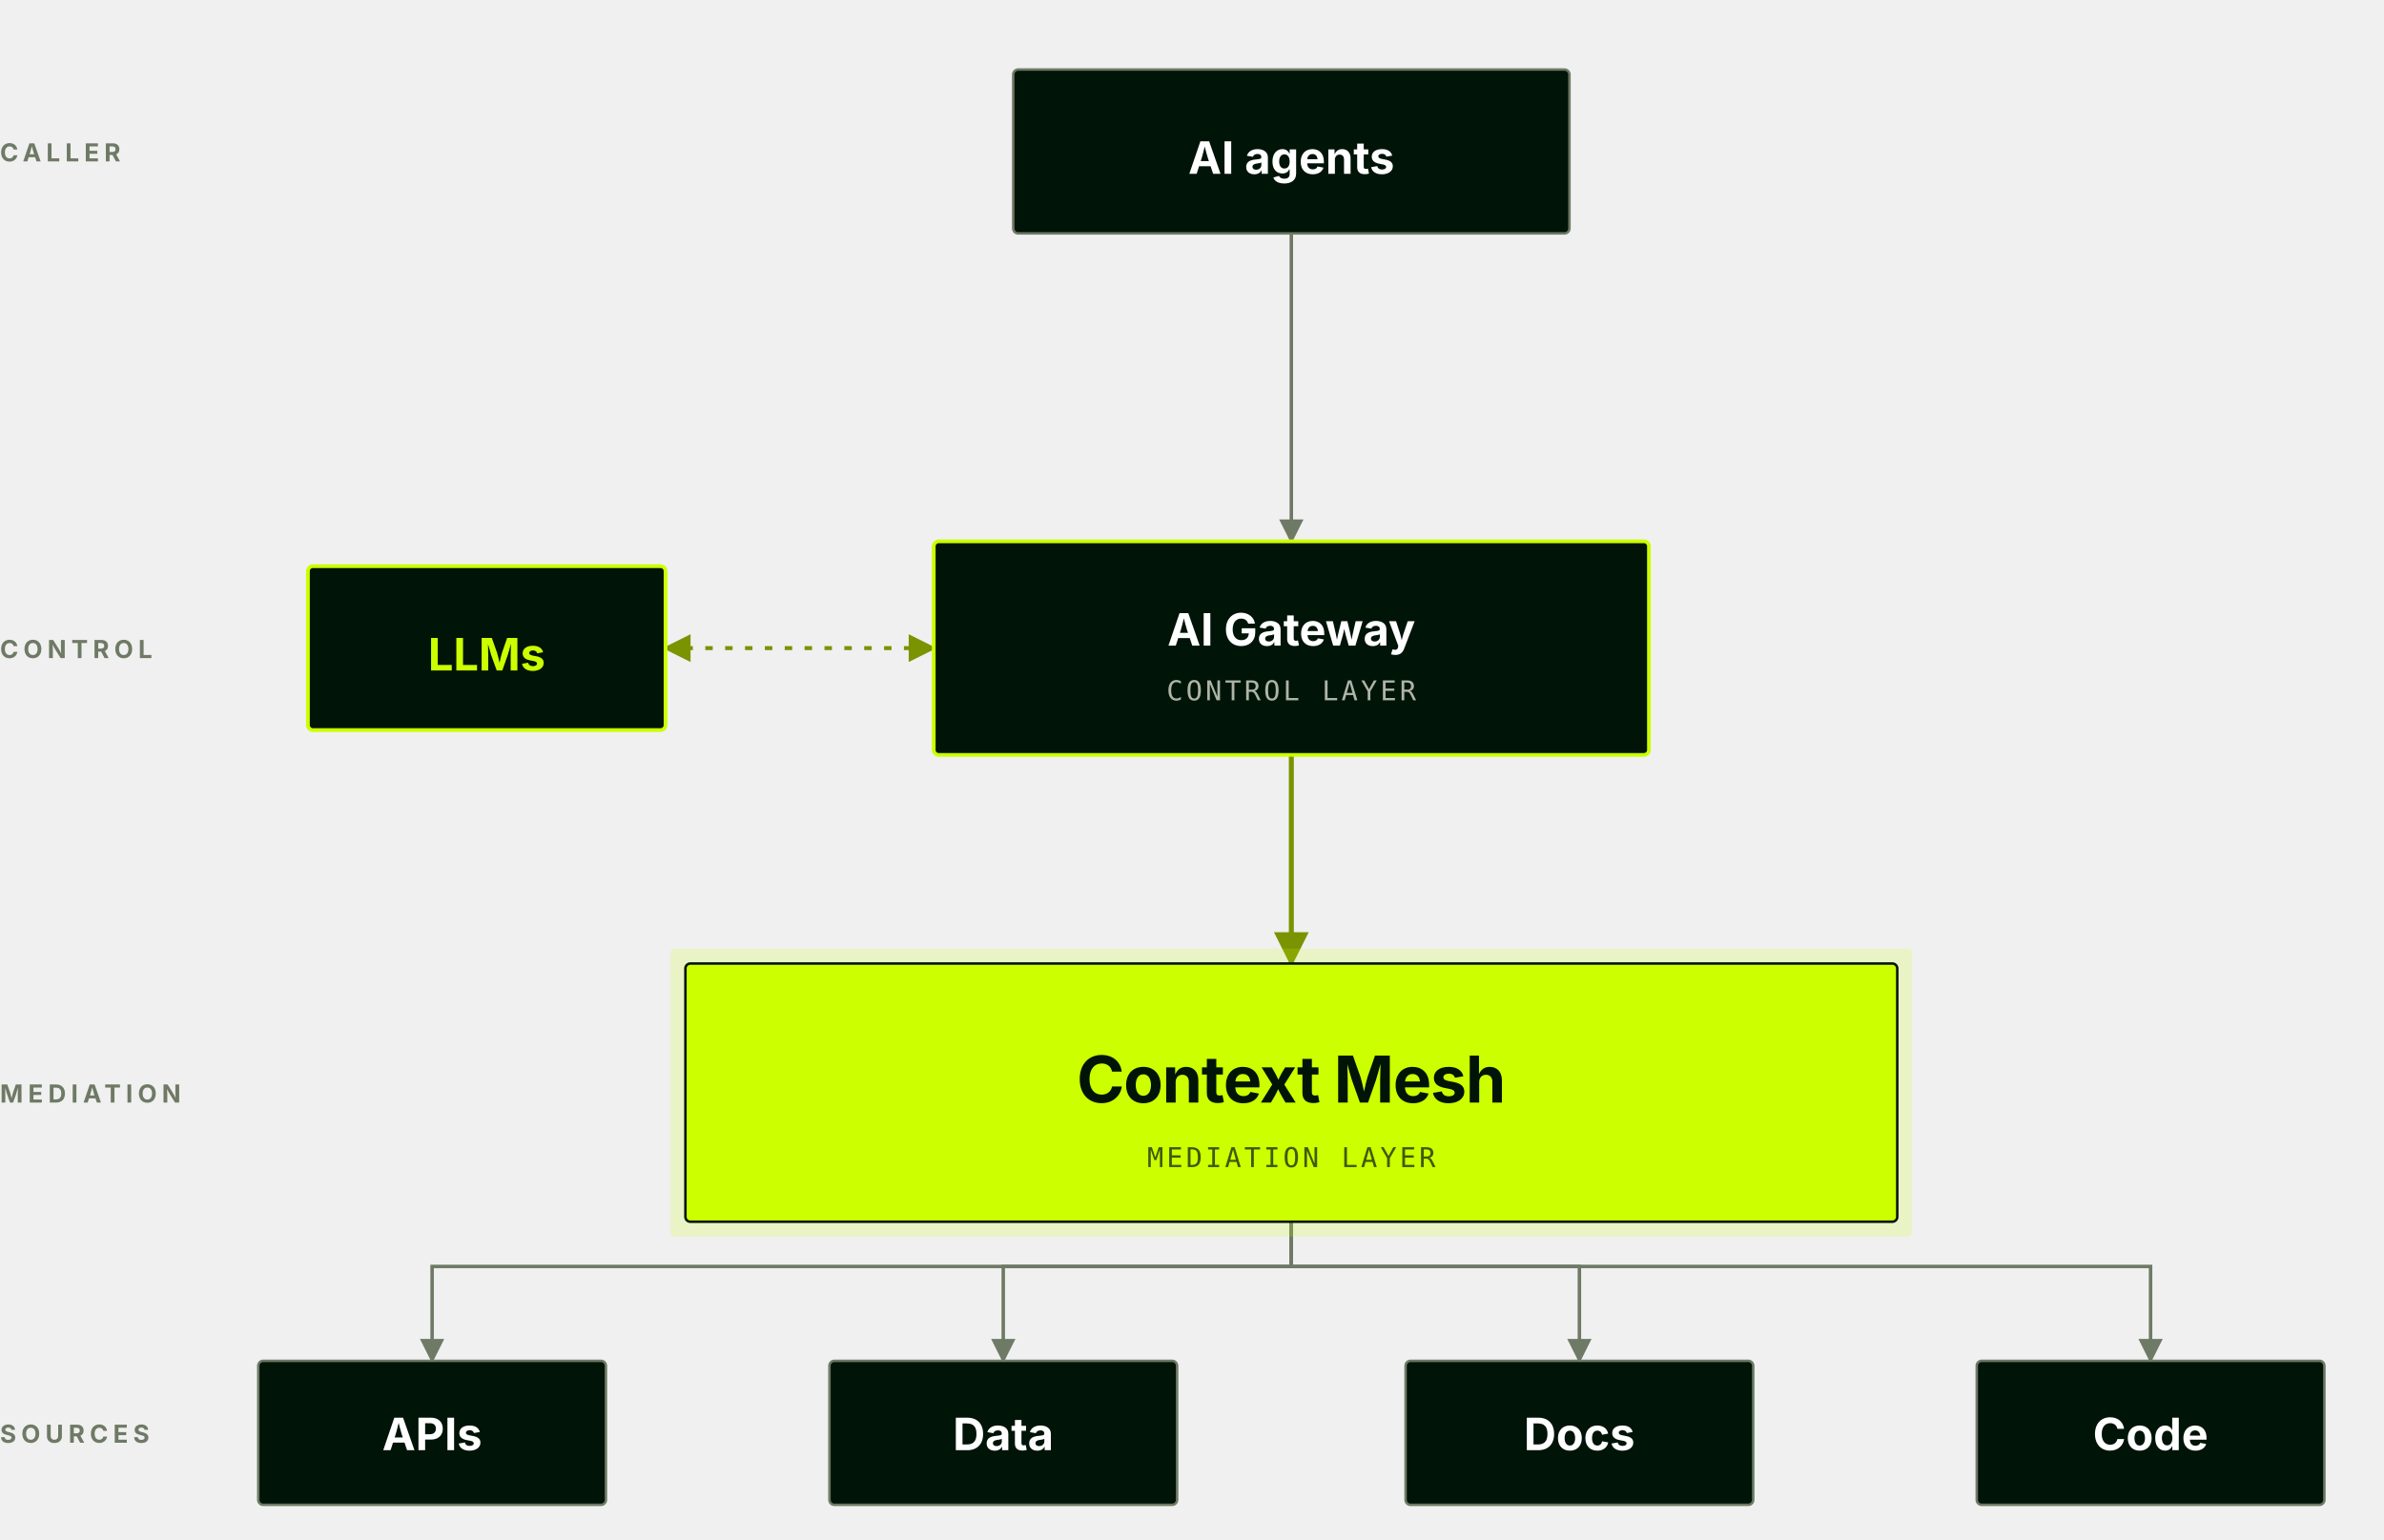
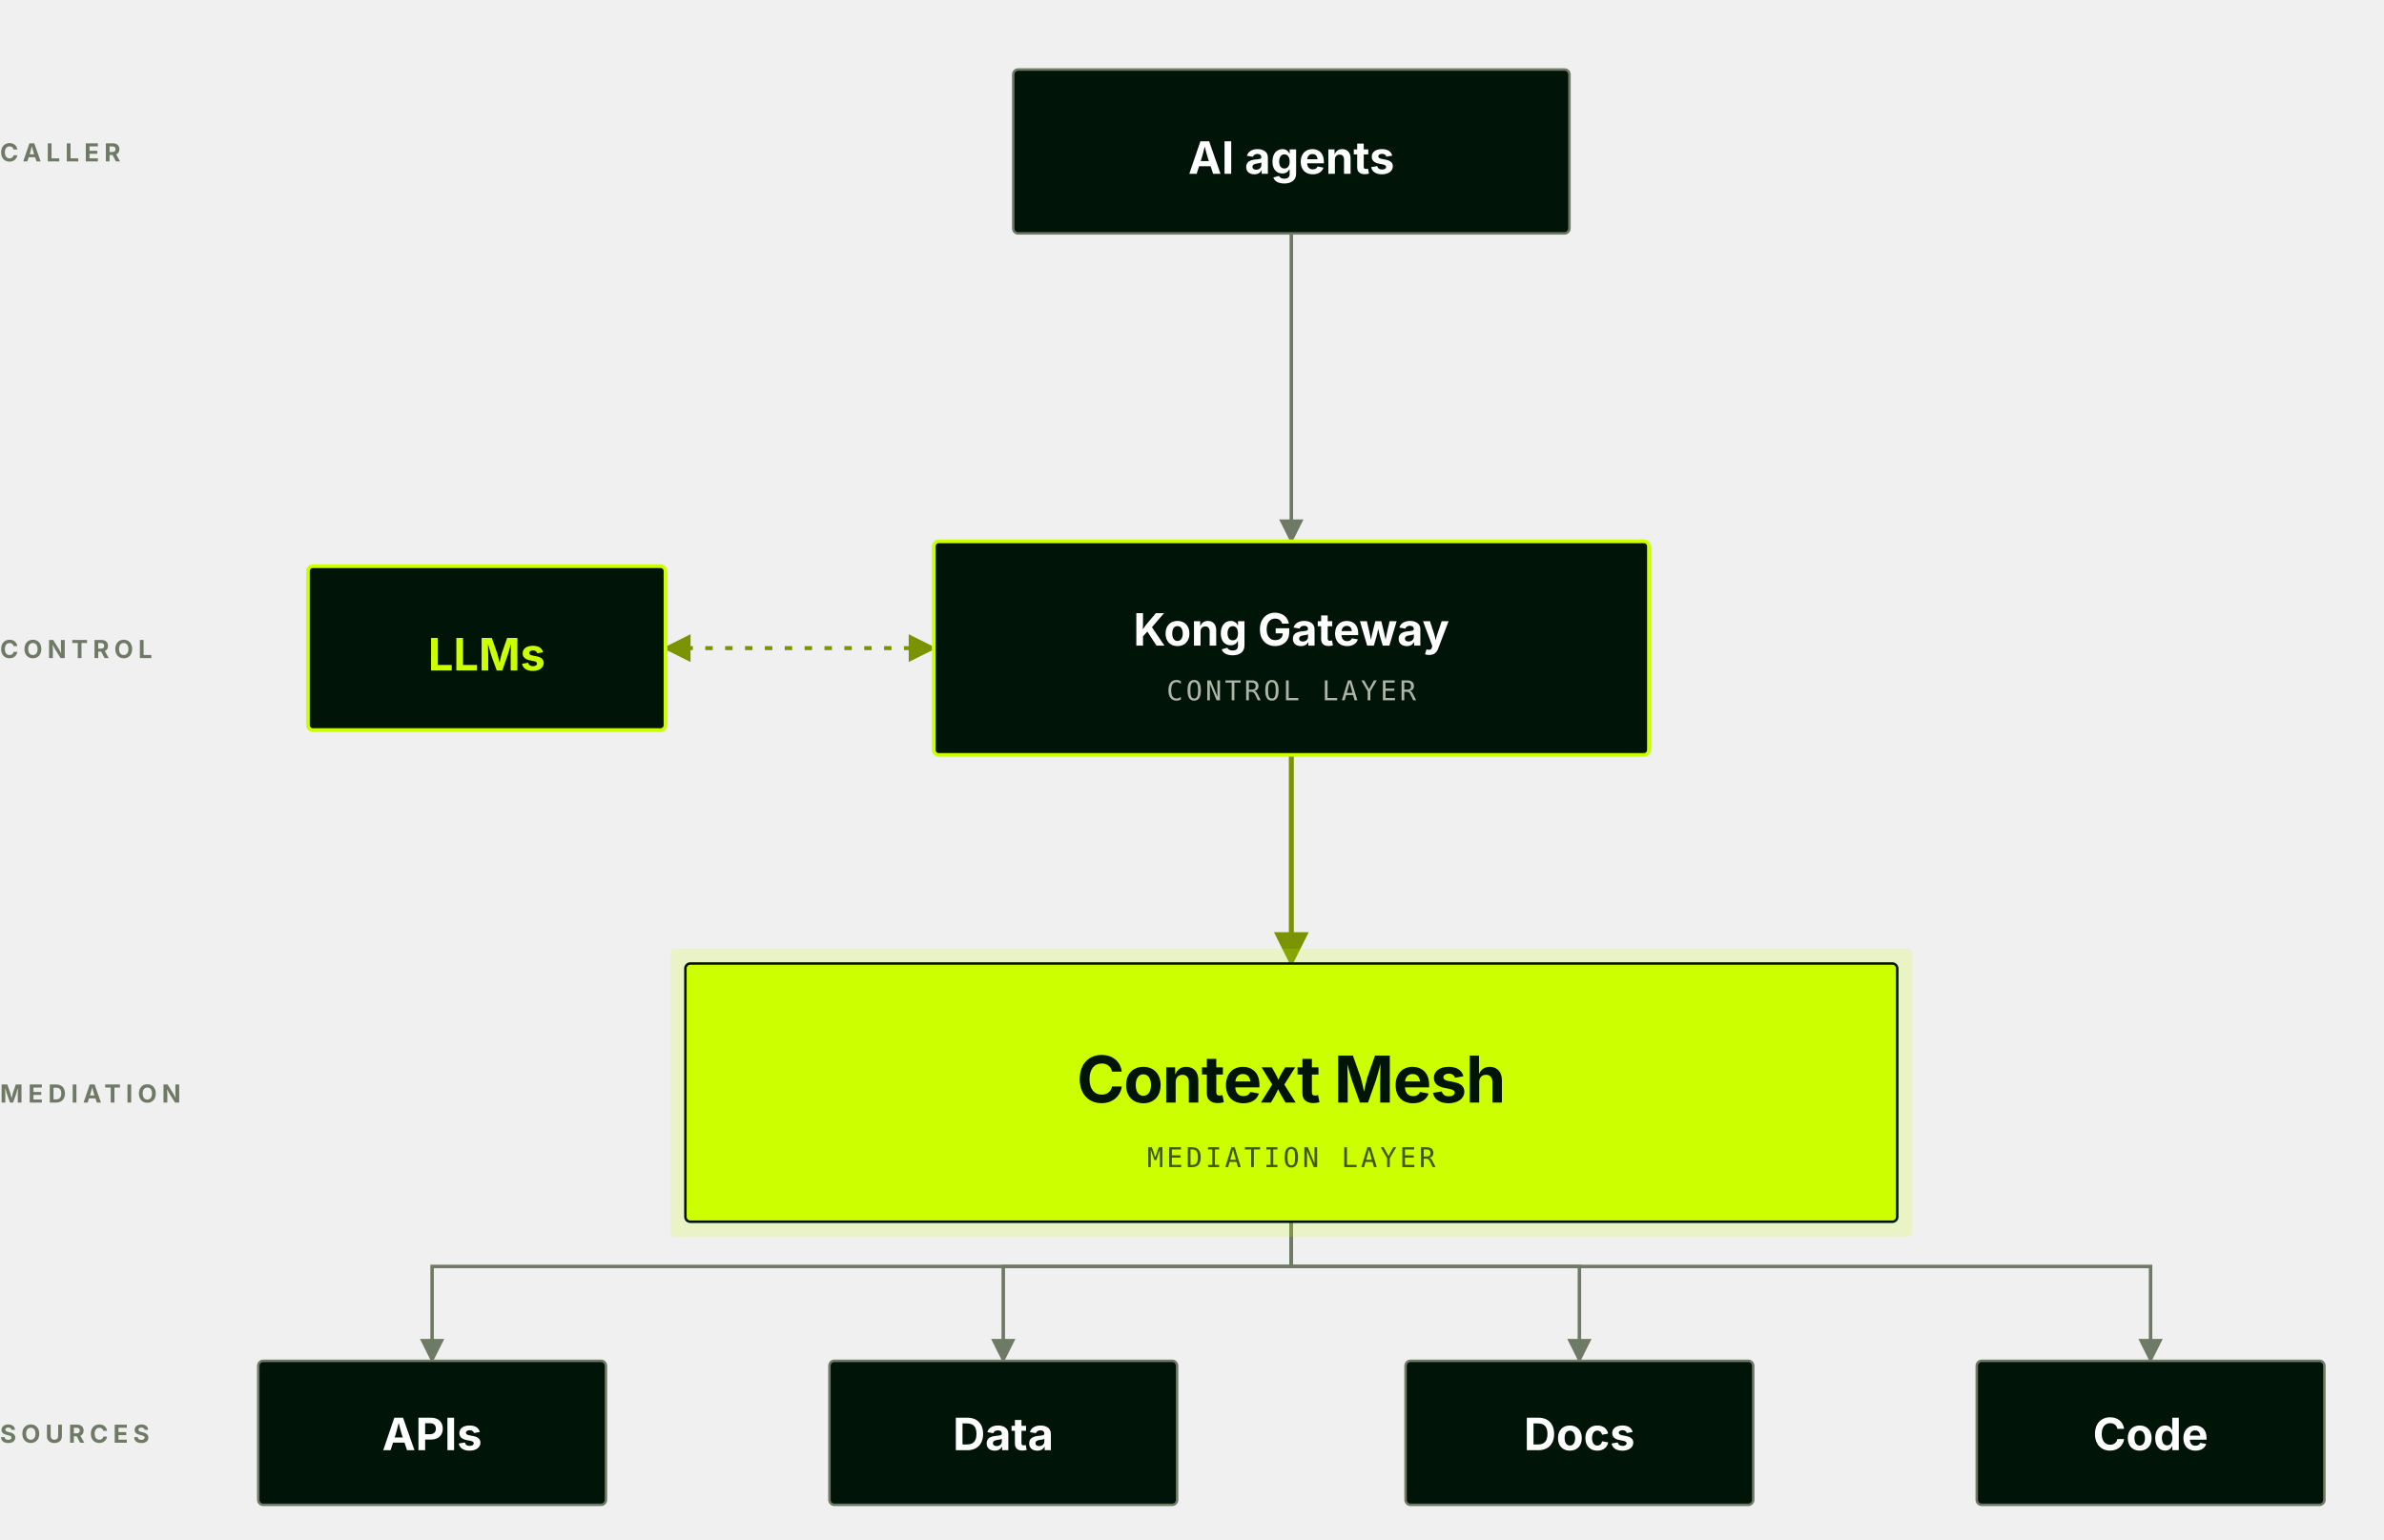
<svg xmlns="http://www.w3.org/2000/svg" viewBox="0 0 960 620" width="960" height="620" font-family="'Funnel Sans', Inter, system-ui, -apple-system, 'Segoe UI', sans-serif" role="img" aria-label="Context Mesh — the mediation layer between agents and enterprise context">
  <defs>
    <marker id="arr" viewBox="0 0 10 10" refX="9" refY="5" markerWidth="7" markerHeight="7" orient="auto-start-reverse">
      <path d="M0,0 L10,5 L0,10 Z" fill="#6E7A65" />
    </marker>
    <marker id="arrLime" viewBox="0 0 10 10" refX="9" refY="5" markerWidth="7" markerHeight="7" orient="auto-start-reverse">
      <path d="M0,0 L10,5 L0,10 Z" fill="#7A9300" />
    </marker>
  </defs>
  <g font-size="10" font-weight="700" letter-spacing="2" fill="#6E7A65" text-anchor="start">
    <text x="0" y="65">CALLER</text>
    <text x="0" y="265">CONTROL</text>
    <text x="0" y="444">MEDIATION</text>
    <text x="0" y="581">SOURCES</text>
  </g>
  <g transform="translate(108, 0)">
    <path d="M 412 94 L 412 218" stroke="#6E7A65" stroke-width="1.4" fill="none" marker-end="url(#arr)" />
    <path d="M 160 261 L 268 261" stroke="#7A9300" stroke-width="1.6" fill="none" stroke-dasharray="3 5" marker-start="url(#arrLime)" marker-end="url(#arrLime)" />
    <path d="M 412 304 L 412 388" stroke="#7A9300" stroke-width="2" fill="none" marker-end="url(#arrLime)" />
    <path d="M 412 492 L 412 510 L 66  510 L 66  548" stroke="#6E7A65" stroke-width="1.4" fill="none" marker-end="url(#arr)" />
    <path d="M 412 492 L 412 510 L 296 510 L 296 548" stroke="#6E7A65" stroke-width="1.4" fill="none" marker-end="url(#arr)" />
    <path d="M 412 492 L 412 510 L 528 510 L 528 548" stroke="#6E7A65" stroke-width="1.4" fill="none" marker-end="url(#arr)" />
    <path d="M 412 492 L 412 510 L 758 510 L 758 548" stroke="#6E7A65" stroke-width="1.4" fill="none" marker-end="url(#arr)" />
    <g transform="translate(300, 28)">
      <rect width="224" height="66" rx="2" ry="2" fill="#001408" stroke="#6E7A65" stroke-width="1" />
      <text x="112" y="42" text-anchor="middle" font-size="18" font-weight="700" fill="#FFFFFF">AI agents</text>
    </g>
    <g transform="translate(16, 228)">
      <rect width="144" height="66" rx="2" ry="2" fill="#001408" stroke="#CCFF00" stroke-width="1.5" />
      <text x="72" y="42" text-anchor="middle" font-size="18" font-weight="700" fill="#CCFF00">LLMs</text>
    </g>
    <g transform="translate(268, 218)">
      <rect width="288" height="86" rx="2" ry="2" fill="#001408" stroke="#CCFF00" stroke-width="1.5" />
-       <text x="144" y="42" text-anchor="middle" font-size="18" font-weight="700" fill="#FFFFFF">AI Gateway</text>
+       <text x="144" y="42" text-anchor="middle" font-size="18" font-weight="700" fill="#FFFFFF">Kong Gateway</text>
      <text x="144" y="64" text-anchor="middle" font-size="11" font-weight="500" letter-spacing="1.2" fill="#AEB5A7" font-family="'Roboto Mono', ui-monospace, Menlo, monospace">CONTROL LAYER</text>
    </g>
    <g transform="translate(168, 388)">
      <rect x="-6" y="-6" width="500" height="116" rx="2" ry="2" fill="#CCFF00" fill-opacity="0.18" />
      <rect width="488" height="104" rx="2" ry="2" fill="#CCFF00" stroke="#001408" stroke-width="1" />
      <text x="244" y="56" text-anchor="middle" font-size="26" font-weight="700" letter-spacing="-0.4" fill="#001408">Context Mesh</text>
      <text x="244" y="82" text-anchor="middle" font-size="11" font-weight="500" letter-spacing="1.2" fill="rgba(0,20,8,0.7)" font-family="'Roboto Mono', ui-monospace, Menlo, monospace">MEDIATION LAYER</text>
    </g>
    <g transform="translate(0, 548)" font-size="18" font-weight="700" fill="#FFFFFF">
      <g transform="translate(-4, 0)">
        <rect width="140" height="58" rx="2" ry="2" fill="#001408" stroke="#6E7A65" stroke-width="1" />
        <text x="70" y="36" text-anchor="middle">APIs</text>
      </g>
      <g transform="translate(226, 0)">
        <rect width="140" height="58" rx="2" ry="2" fill="#001408" stroke="#6E7A65" stroke-width="1" />
        <text x="70" y="36" text-anchor="middle">Data</text>
      </g>
      <g transform="translate(458, 0)">
        <rect width="140" height="58" rx="2" ry="2" fill="#001408" stroke="#6E7A65" stroke-width="1" />
        <text x="70" y="36" text-anchor="middle">Docs</text>
      </g>
      <g transform="translate(688, 0)">
        <rect width="140" height="58" rx="2" ry="2" fill="#001408" stroke="#6E7A65" stroke-width="1" />
        <text x="70" y="36" text-anchor="middle">Code</text>
      </g>
    </g>
  </g>
</svg>
